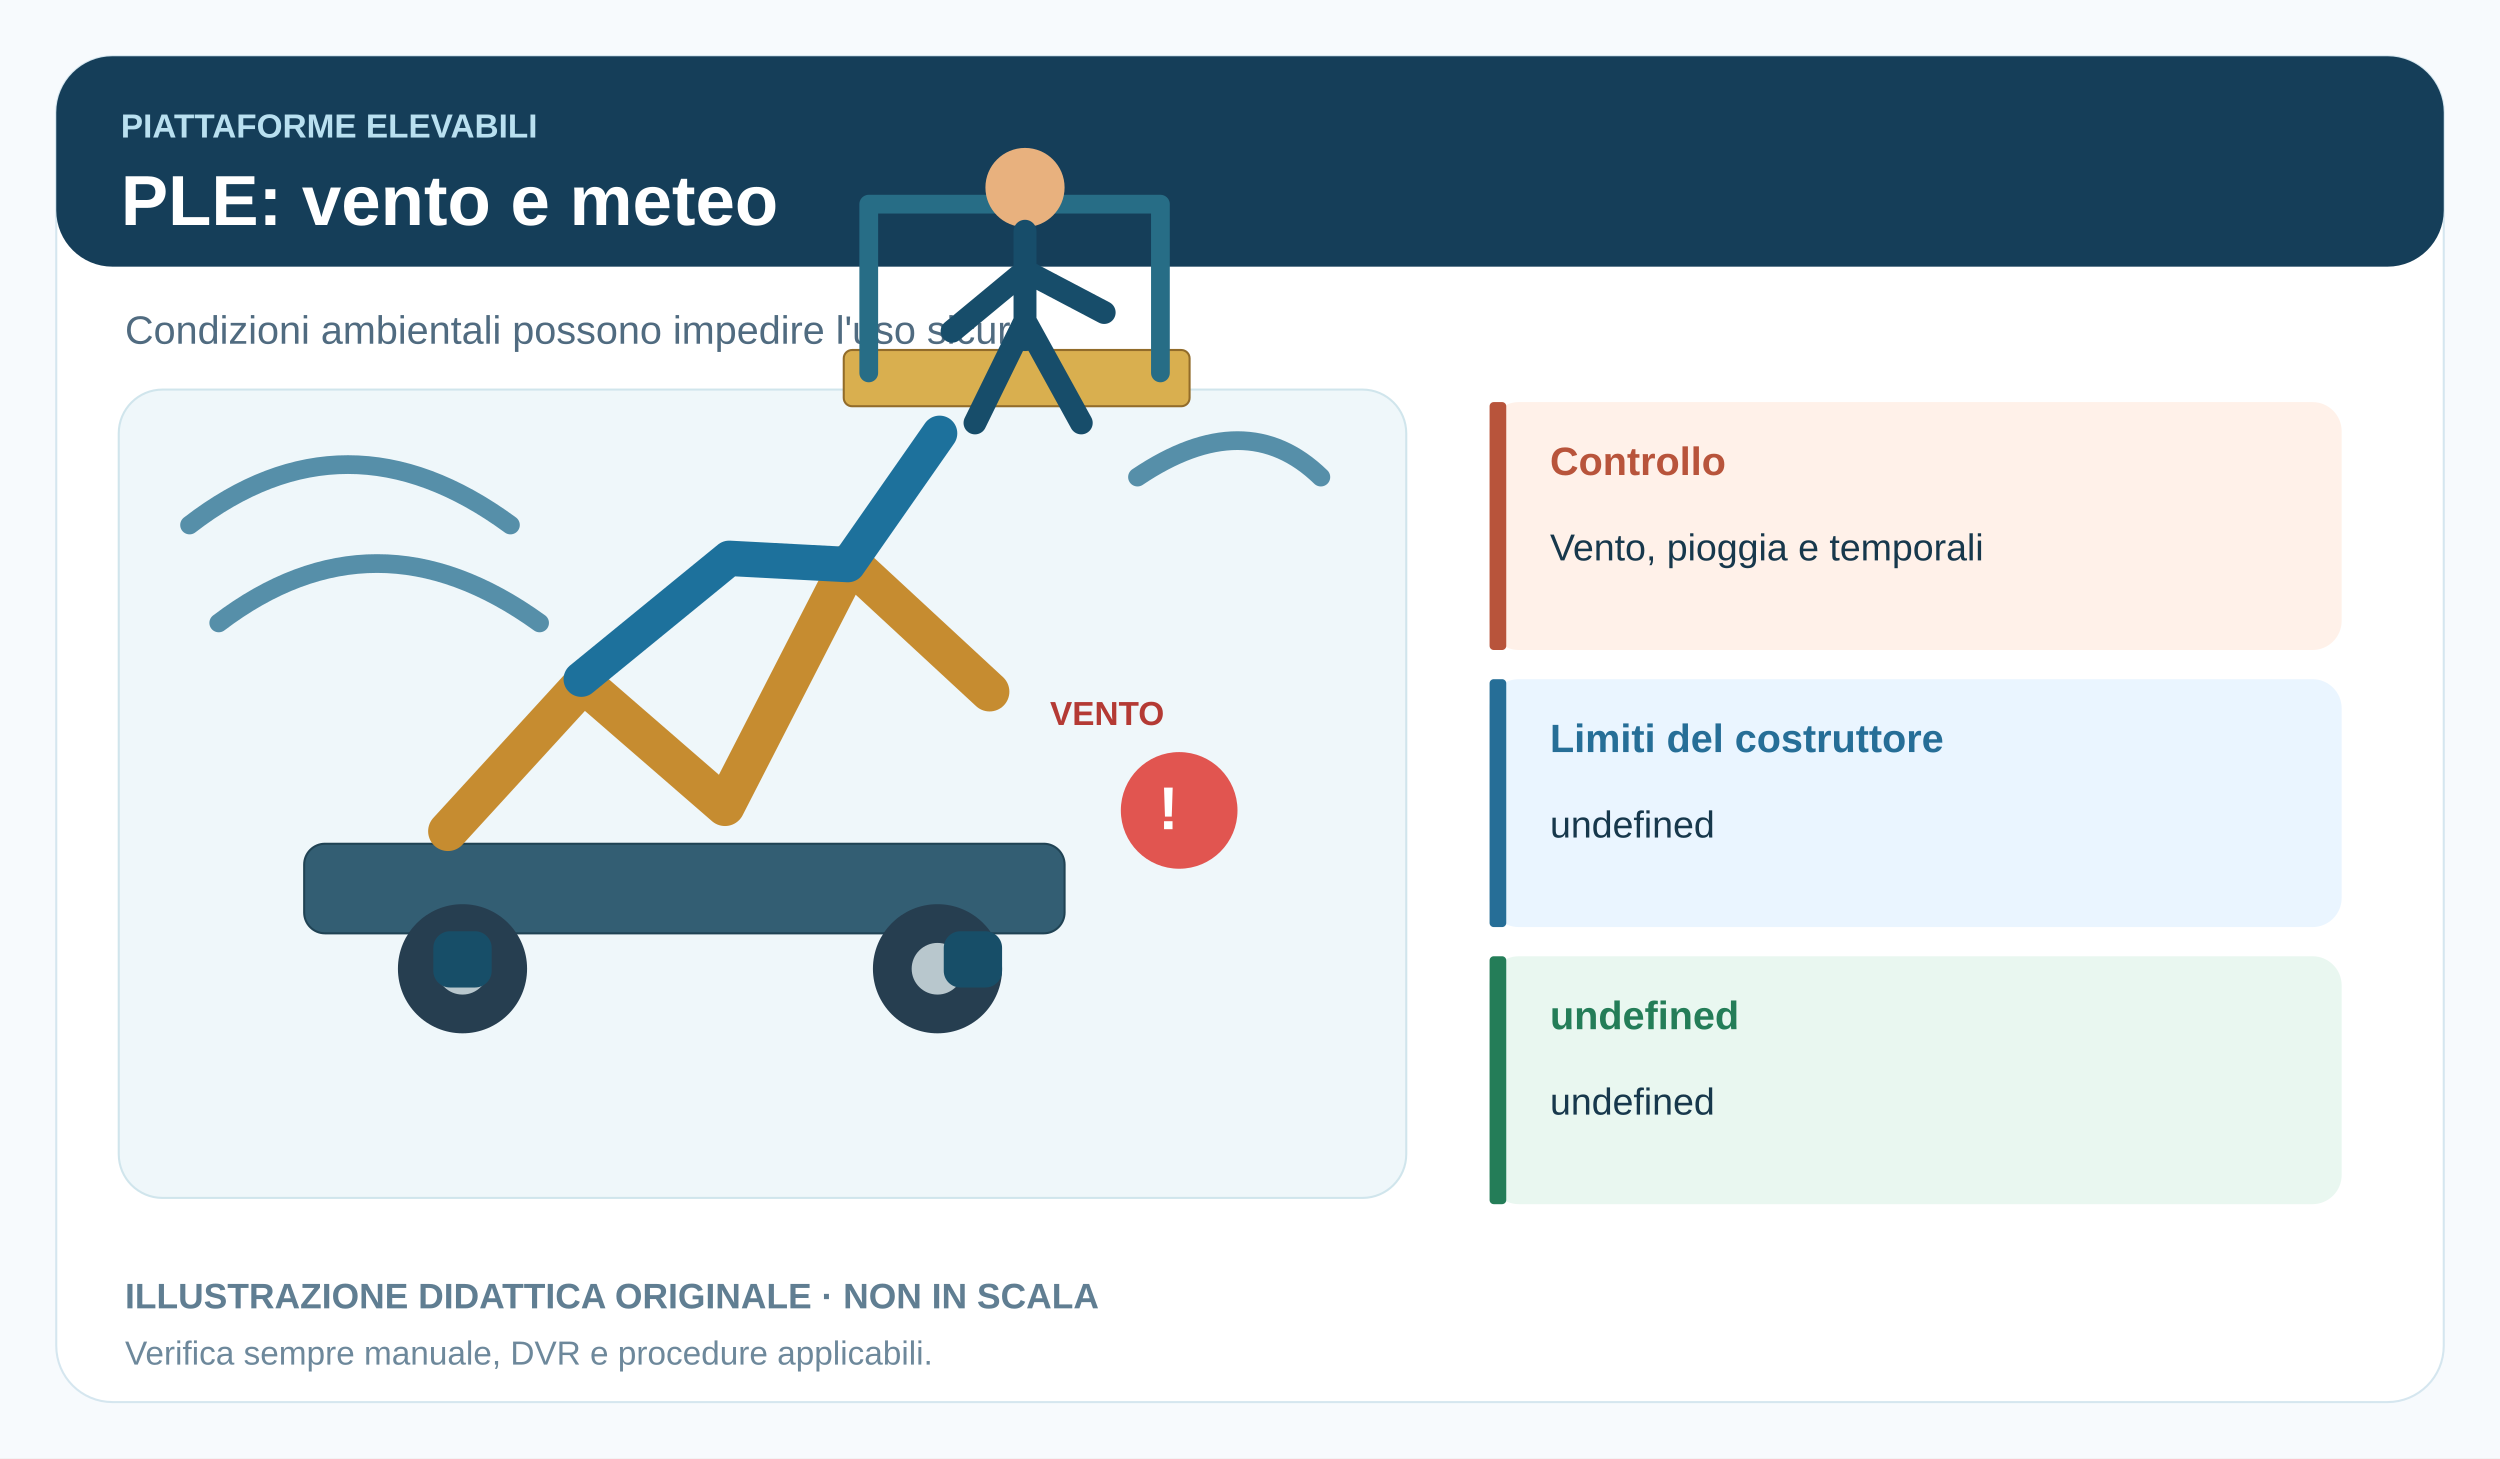
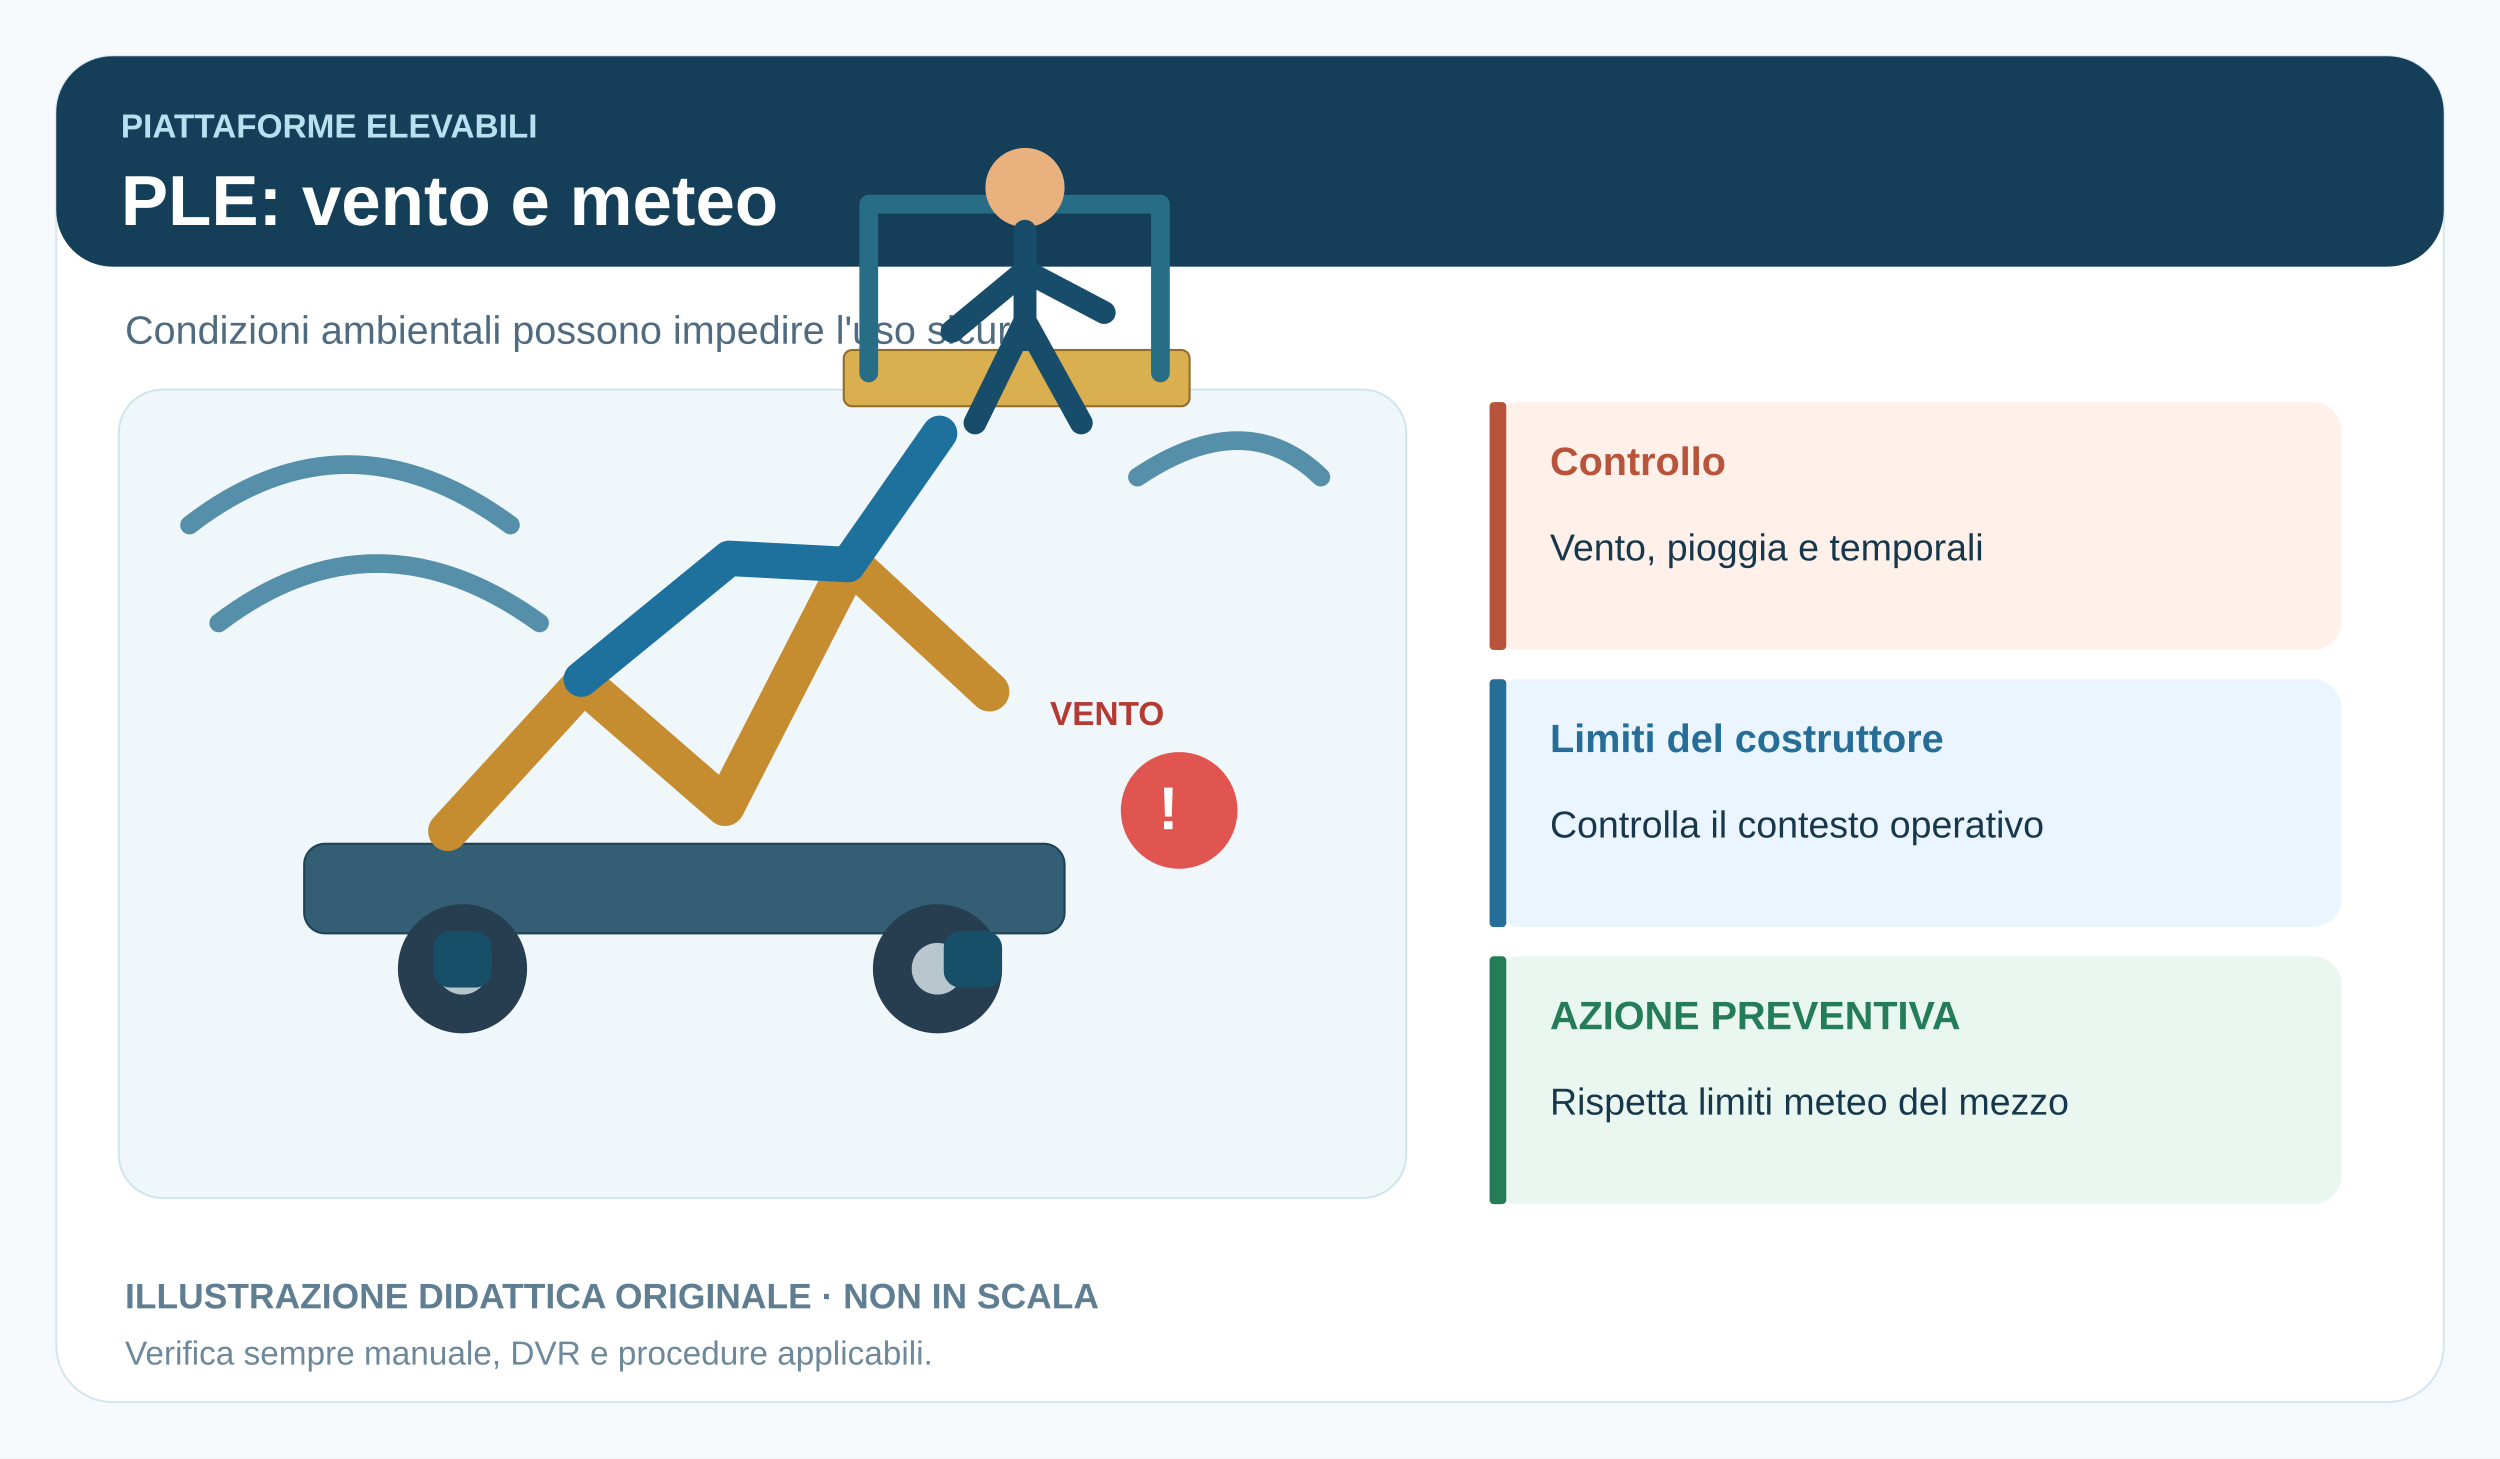
<svg xmlns="http://www.w3.org/2000/svg" width="1200" height="700" viewBox="0 0 1200 700" role="img" aria-labelledby="title desc">
  <rect x="0" y="0" width="1200" height="700" rx="0" fill="#f7fafd" stroke="none" />
  <rect x="27" y="27" width="1146" height="646" rx="27" fill="white" stroke="#d5e6ef" />
  <rect x="27" y="27" width="1146" height="101" rx="27" fill="#153e59" stroke="none" />
  <text x="58" y="66" fill="#b9e0f0" font-size="16" font-weight="700" font-family="Arial,Helvetica,sans-serif">PIATTAFORME ELEVABILI</text>
  <text x="58" y="108" fill="white" font-size="34" font-weight="700" font-family="Arial,Helvetica,sans-serif">PLE: vento e meteo</text>
  <text x="60" y="165" fill="#506b80" font-size="19" font-weight="500" font-family="Arial,Helvetica,sans-serif">Condizioni ambientali possono impedire l'uso sicuro</text>
  <rect x="57" y="187" width="618" height="388" rx="21" fill="#eff7fa" stroke="#d0e5ec" />
  <g>
    <rect x="146" y="405" width="365" height="43" rx="10" fill="#335e73" stroke="#204354" />
    <circle cx="222" cy="465" r="31" fill="#263e50" stroke="none" stroke-width="3" />
    <circle cx="222" cy="465" r="12.4" fill="#b8c7cd" stroke="none" stroke-width="3" />
    <circle cx="450" cy="465" r="31" fill="#263e50" stroke="none" stroke-width="3" />
    <circle cx="450" cy="465" r="12.4" fill="#b8c7cd" stroke="none" stroke-width="3" />
    <path d="M215 399L280 328L348 387L408 270L475 332" stroke="#c68c30" stroke-width="19" stroke-linecap="round" stroke-linejoin="round" fill="none" />
    <path d="M279 326L350 268L407 271L451 208" stroke="#1d719c" stroke-width="17" stroke-linecap="round" stroke-linejoin="round" fill="none" />
    <rect x="405" y="168" width="166" height="27" rx="4" fill="#d9af4f" stroke="#926c2a" />
    <path d="M417 179V98H557V179" stroke="#276d86" stroke-width="9" stroke-linecap="round" stroke-linejoin="round" fill="none" />
    <rect x="208" y="447" width="28" height="27" rx="8" fill="#174e68" stroke="none" />
    <rect x="453" y="447" width="28" height="27" rx="8" fill="#174e68" stroke="none" />
    <circle cx="492" cy="90" r="19" fill="#e8b17e" stroke="none" stroke-width="3" />
    <path d="M492 111v52m0 -33l-35 29m35 -29l38 20m-38 4l-24 49m24 -49l27 49" stroke="#174d6a" stroke-width="11" stroke-linecap="round" stroke-linejoin="round" fill="none" />
  </g>
  <path d="M91 252q75-58 154 0m-140 47q75-57 154 0m287-70q52-35 88 0" stroke="#568fa9" stroke-width="9" stroke-linecap="round" stroke-linejoin="round" fill="none" />
  <g>
    <circle cx="566" cy="389" r="28" fill="#e15550" stroke="none" stroke-width="3" />
    <text x="556" y="398" fill="white" font-size="29" font-weight="700" font-family="Arial,Helvetica,sans-serif">!</text>
    <text x="504" y="348" fill="#b43a34" font-size="16" font-weight="700" font-family="Arial,Helvetica,sans-serif">VENTO</text>
  </g>
  <rect x="713" y="186" width="421" height="390" rx="6" fill="#fff" stroke="none" />
  <rect x="715" y="193" width="409" height="119" rx="14" fill="#fff1e9" stroke="none" />
  <rect x="715" y="193" width="8" height="119" rx="2" fill="#b8543b" stroke="none" />
  <text x="744" y="228" fill="#b8543b" font-size="19" font-weight="700" font-family="Arial,Helvetica,sans-serif">Controllo</text>
  <text x="744" y="269" fill="#17384c" font-size="18" font-weight="500" font-family="Arial,Helvetica,sans-serif">Vento, pioggia e temporali</text>
  <rect x="715" y="326" width="409" height="119" rx="14" fill="#eaf5ff" stroke="none" />
  <rect x="715" y="326" width="8" height="119" rx="2" fill="#266e97" stroke="none" />
  <text x="744" y="361" fill="#266e97" font-size="19" font-weight="700" font-family="Arial,Helvetica,sans-serif">Limiti del costruttore</text>
-   <text x="744" y="402" fill="#17384c" font-size="18" font-weight="500" font-family="Arial,Helvetica,sans-serif">undefined</text>
+   <text x="744" y="402" fill="#17384c" font-size="18" font-weight="500" font-family="Arial,Helvetica,sans-serif">Controlla il contesto operativo</text>
  <rect x="715" y="459" width="409" height="119" rx="14" fill="#e9f7f0" stroke="none" />
  <rect x="715" y="459" width="8" height="119" rx="2" fill="#247d58" stroke="none" />
-   <text x="744" y="494" fill="#247d58" font-size="19" font-weight="700" font-family="Arial,Helvetica,sans-serif">undefined</text>
-   <text x="744" y="535" fill="#17384c" font-size="18" font-weight="500" font-family="Arial,Helvetica,sans-serif">undefined</text>
+   <text x="744" y="494" fill="#247d58" font-size="19" font-weight="700" font-family="Arial,Helvetica,sans-serif">AZIONE PREVENTIVA</text>
+   <text x="744" y="535" fill="#17384c" font-size="18" font-weight="500" font-family="Arial,Helvetica,sans-serif">Rispetta limiti meteo del mezzo</text>
  <text x="60" y="628" fill="#607e92" font-size="17" font-weight="700" font-family="Arial,Helvetica,sans-serif">ILLUSTRAZIONE DIDATTICA ORIGINALE · NON IN SCALA</text>
  <text x="60" y="655" fill="#6d889b" font-size="16" font-weight="500" font-family="Arial,Helvetica,sans-serif">Verifica sempre manuale, DVR e procedure applicabili.</text>
</svg>
